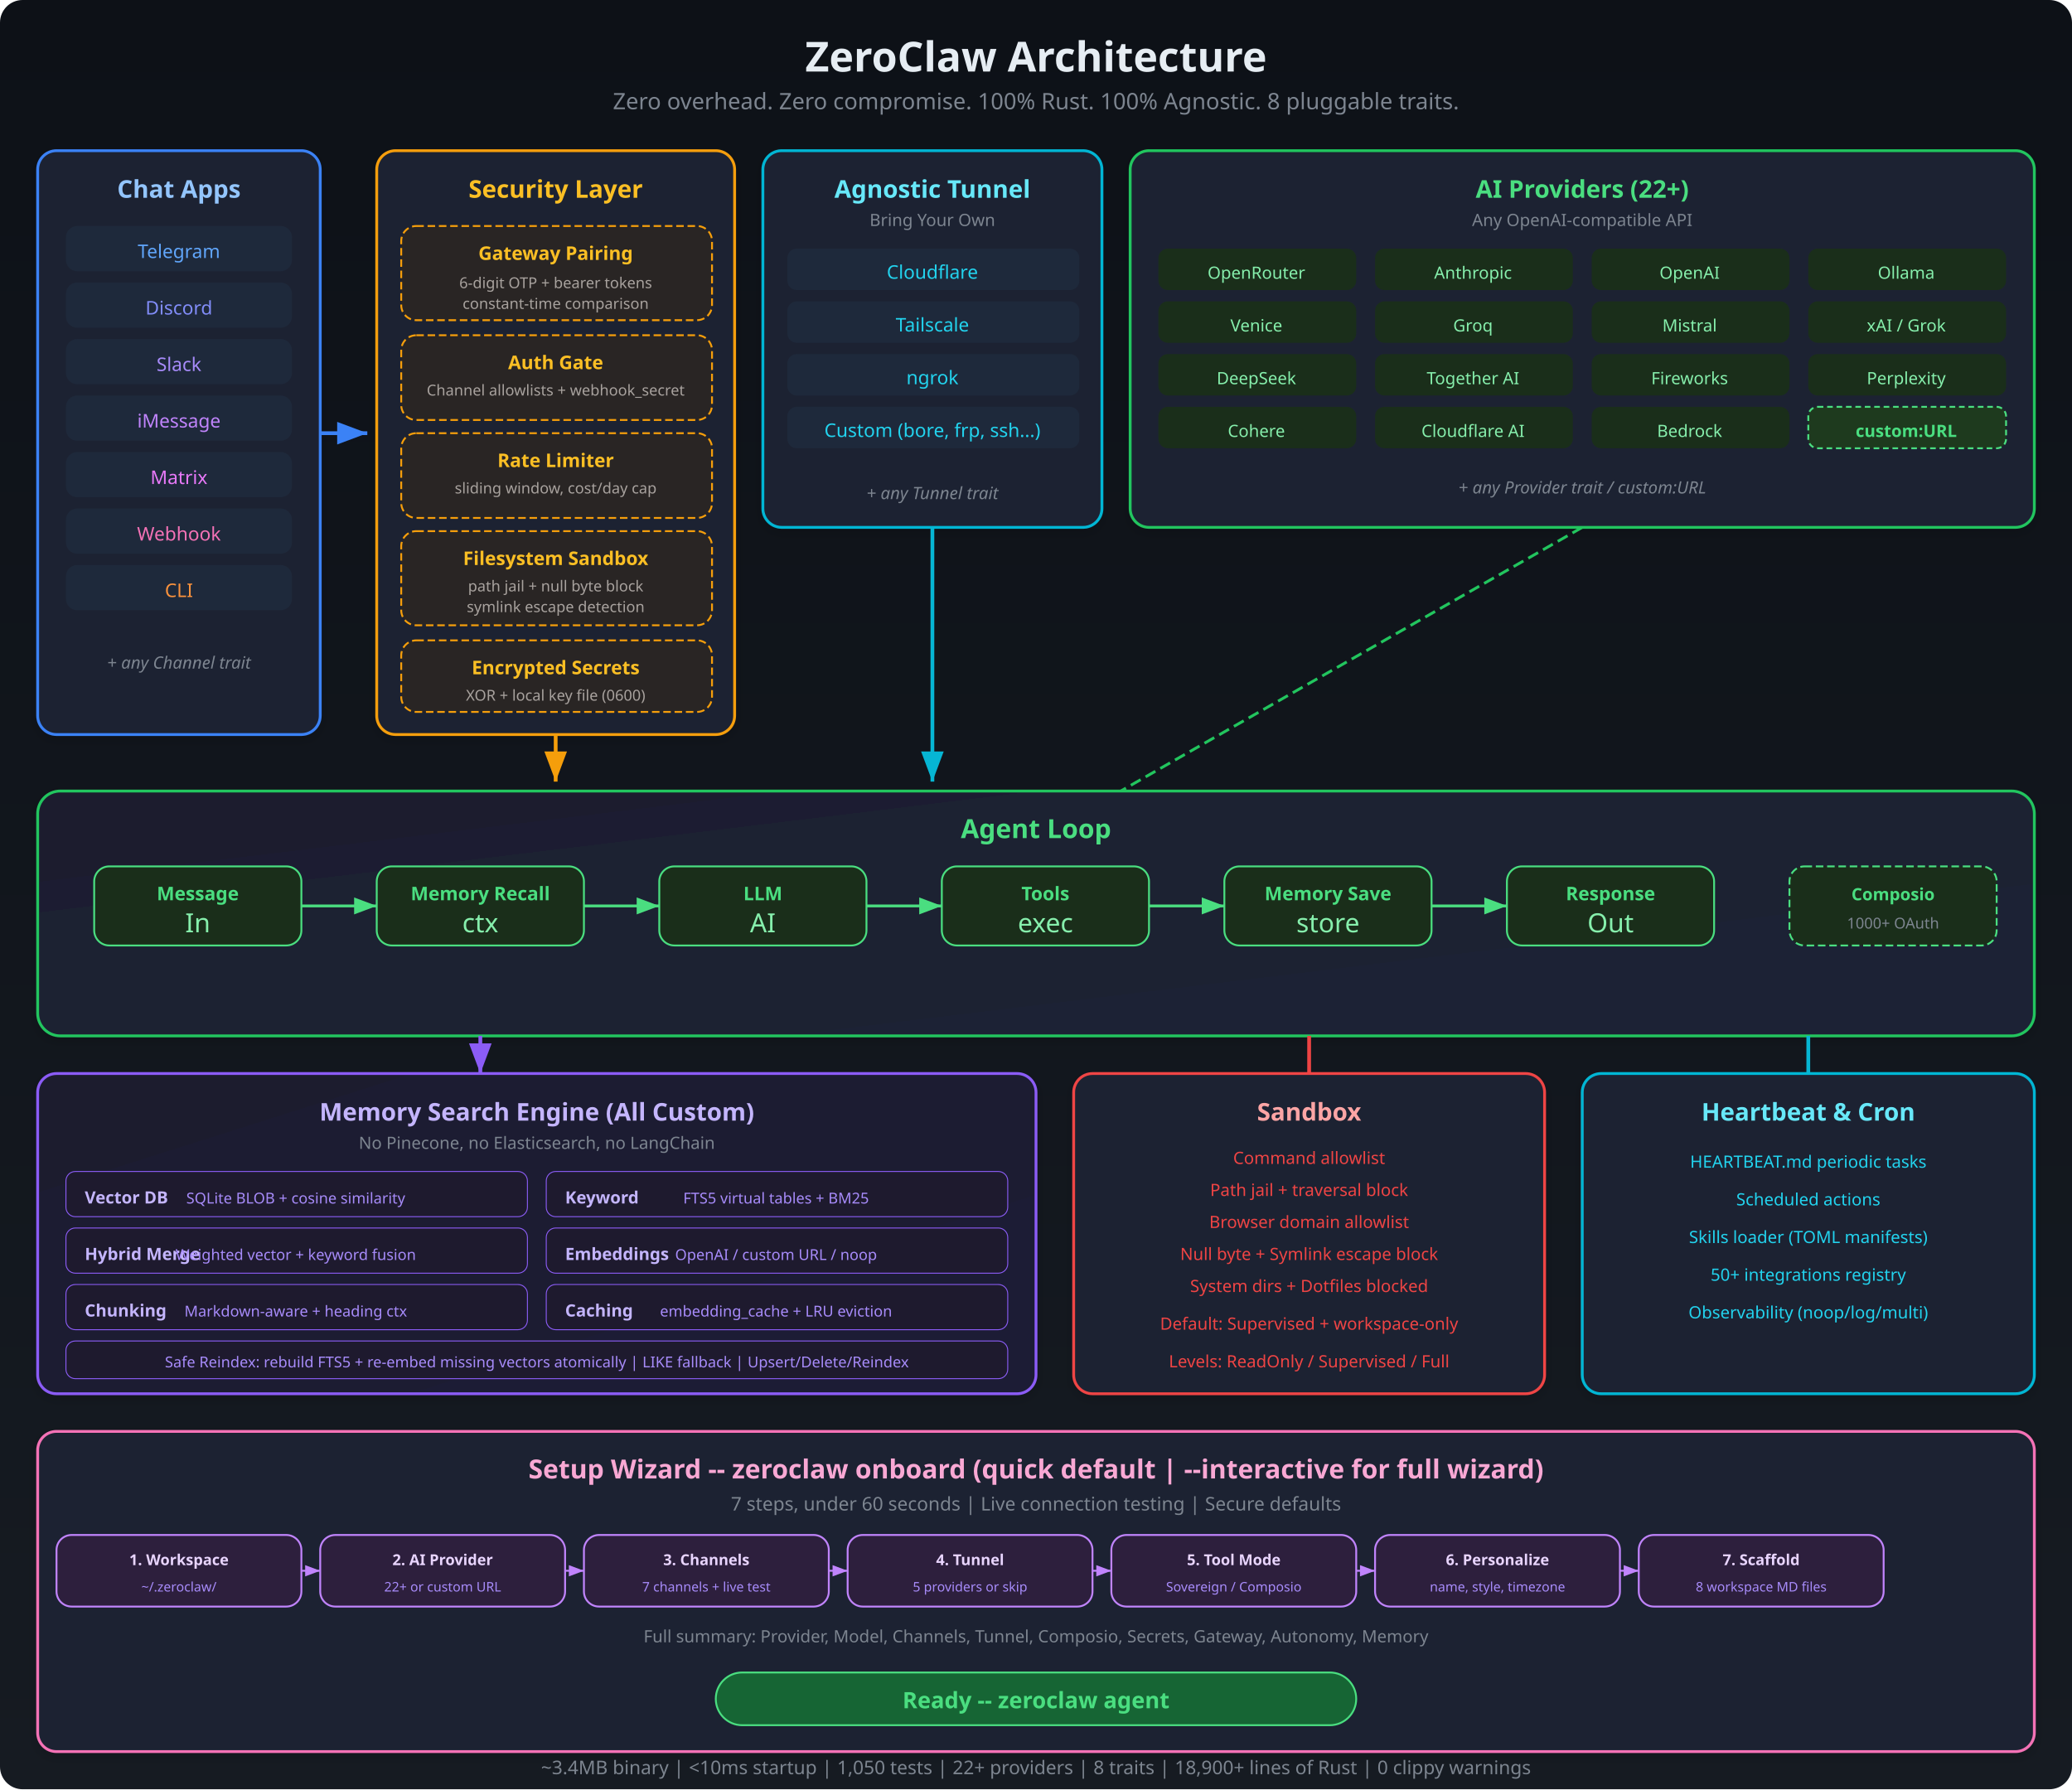
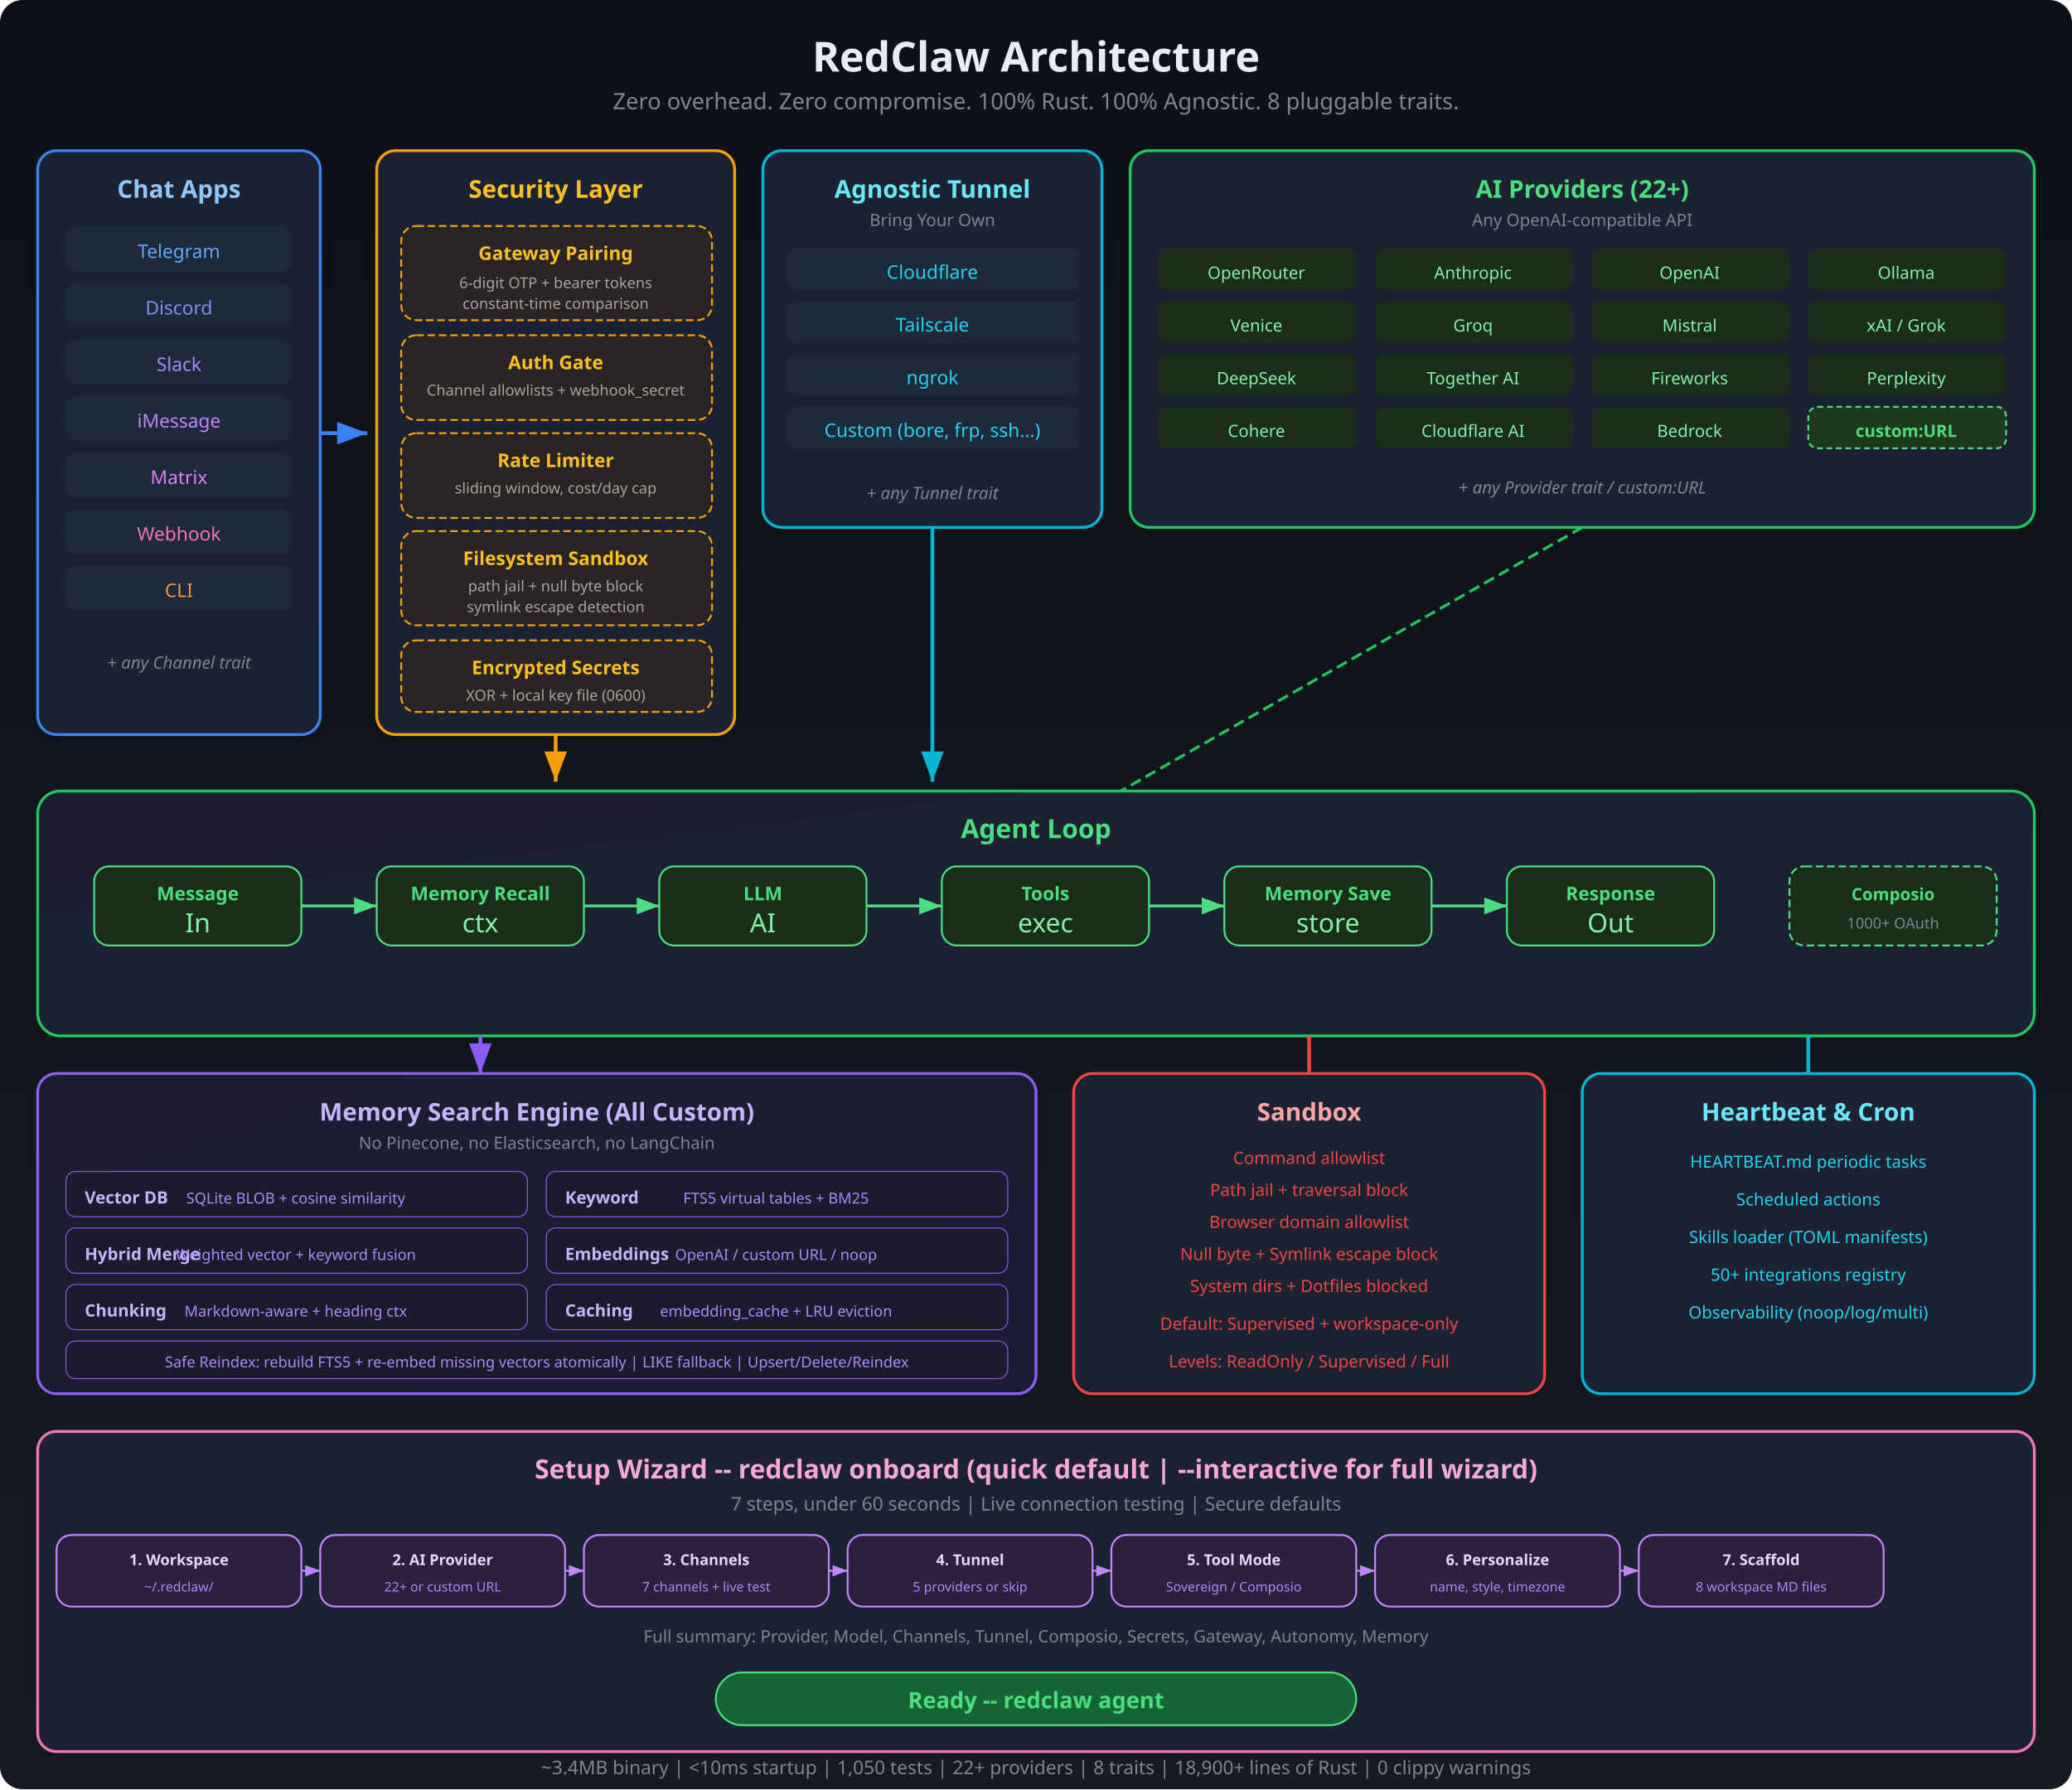
<svg xmlns="http://www.w3.org/2000/svg" viewBox="0 0 1100 950" font-family="'Segoe UI', system-ui, -apple-system, sans-serif">
  <defs>
    <filter id="shadow" x="-4%" y="-4%" width="108%" height="108%">
      <feDropShadow dx="0" dy="2" stdDeviation="3" flood-opacity="0.15" />
    </filter>
    <linearGradient id="bgGrad" x1="0" y1="0" x2="0" y2="1">
      <stop offset="0%" stop-color="#0d1117" />
      <stop offset="100%" stop-color="#161b22" />
    </linearGradient>
    <linearGradient id="agentGrad" x1="0" y1="0" x2="1" y2="1">
      <stop offset="0%" stop-color="#1a1e2e" />
      <stop offset="100%" stop-color="#1e2436" />
    </linearGradient>
    <linearGradient id="memGrad" x1="0" y1="0" x2="1" y2="1">
      <stop offset="0%" stop-color="#1a1a2e" />
      <stop offset="100%" stop-color="#1e1e36" />
    </linearGradient>
    <marker id="arrowBlue" markerWidth="8" markerHeight="6" refX="8" refY="3" orient="auto">
      <path d="M0,0 L8,3 L0,6" fill="#3b82f6" />
    </marker>
    <marker id="arrowAmber" markerWidth="8" markerHeight="6" refX="8" refY="3" orient="auto">
      <path d="M0,0 L8,3 L0,6" fill="#f59e0b" />
    </marker>
    <marker id="arrowGreen" markerWidth="8" markerHeight="6" refX="8" refY="3" orient="auto">
      <path d="M0,0 L8,3 L0,6" fill="#4ade80" />
    </marker>
    <marker id="arrowCyan" markerWidth="8" markerHeight="6" refX="8" refY="3" orient="auto">
      <path d="M0,0 L8,3 L0,6" fill="#06b6d4" />
    </marker>
    <marker id="arrowPurple" markerWidth="8" markerHeight="6" refX="8" refY="3" orient="auto">
      <path d="M0,0 L8,3 L0,6" fill="#c084fc" />
    </marker>
    <marker id="arrowViolet" markerWidth="8" markerHeight="6" refX="8" refY="3" orient="auto">
      <path d="M0,0 L8,3 L0,6" fill="#8b5cf6" />
    </marker>
  </defs>
  <rect width="1100" height="950" rx="12" fill="url(#bgGrad)" />
-   <text x="550" y="38" text-anchor="middle" fill="#e6edf3" font-size="22" font-weight="700">ZeroClaw Architecture</text>
+   <text x="550" y="38" text-anchor="middle" fill="#e6edf3" font-size="22" font-weight="700">RedClaw Architecture</text>
  <text x="550" y="58" text-anchor="middle" fill="#7d8590" font-size="12">Zero overhead. Zero compromise. 100% Rust. 100% Agnostic. 8 pluggable traits.</text>
  <rect x="20" y="80" width="150" height="310" rx="10" fill="#1c2333" stroke="#3b82f6" stroke-width="1.5" filter="url(#shadow)" />
  <text x="95" y="105" text-anchor="middle" fill="#93c5fd" font-size="13" font-weight="600">Chat Apps</text>
  <rect x="35" y="120" width="120" height="24" rx="6" fill="#1e293b" />
  <text x="95" y="137" text-anchor="middle" fill="#60a5fa" font-size="10">Telegram</text>
  <rect x="35" y="150" width="120" height="24" rx="6" fill="#1e293b" />
  <text x="95" y="167" text-anchor="middle" fill="#818cf8" font-size="10">Discord</text>
  <rect x="35" y="180" width="120" height="24" rx="6" fill="#1e293b" />
  <text x="95" y="197" text-anchor="middle" fill="#a78bfa" font-size="10">Slack</text>
  <rect x="35" y="210" width="120" height="24" rx="6" fill="#1e293b" />
  <text x="95" y="227" text-anchor="middle" fill="#c084fc" font-size="10">iMessage</text>
  <rect x="35" y="240" width="120" height="24" rx="6" fill="#1e293b" />
  <text x="95" y="257" text-anchor="middle" fill="#e879f9" font-size="10">Matrix</text>
  <rect x="35" y="270" width="120" height="24" rx="6" fill="#1e293b" />
  <text x="95" y="287" text-anchor="middle" fill="#f472b6" font-size="10">Webhook</text>
  <rect x="35" y="300" width="120" height="24" rx="6" fill="#1e293b" />
  <text x="95" y="317" text-anchor="middle" fill="#fb923c" font-size="10">CLI</text>
  <text x="95" y="355" text-anchor="middle" fill="#7d8590" font-size="9" font-style="italic">+ any Channel trait</text>
  <line x1="170" y1="230" x2="195" y2="230" stroke="#3b82f6" stroke-width="2" marker-end="url(#arrowBlue)" />
  <rect x="200" y="80" width="190" height="310" rx="10" fill="#1c2333" stroke="#f59e0b" stroke-width="1.5" filter="url(#shadow)" />
  <text x="295" y="105" text-anchor="middle" fill="#fbbf24" font-size="13" font-weight="600">Security Layer</text>
  <rect x="213" y="120" width="165" height="50" rx="8" fill="#292524" stroke="#f59e0b" stroke-width="1" stroke-dasharray="4,2" />
  <text x="295" y="138" text-anchor="middle" fill="#fbbf24" font-size="10" font-weight="600">Gateway Pairing</text>
  <text x="295" y="153" text-anchor="middle" fill="#a8a29e" font-size="8">6-digit OTP + bearer tokens</text>
  <text x="295" y="164" text-anchor="middle" fill="#a8a29e" font-size="8">constant-time comparison</text>
  <rect x="213" y="178" width="165" height="45" rx="8" fill="#292524" stroke="#f59e0b" stroke-width="1" stroke-dasharray="4,2" />
  <text x="295" y="196" text-anchor="middle" fill="#fbbf24" font-size="10" font-weight="600">Auth Gate</text>
  <text x="295" y="210" text-anchor="middle" fill="#a8a29e" font-size="8">Channel allowlists + webhook_secret</text>
  <rect x="213" y="230" width="165" height="45" rx="8" fill="#292524" stroke="#f59e0b" stroke-width="1" stroke-dasharray="4,2" />
  <text x="295" y="248" text-anchor="middle" fill="#fbbf24" font-size="10" font-weight="600">Rate Limiter</text>
  <text x="295" y="262" text-anchor="middle" fill="#a8a29e" font-size="8">sliding window, cost/day cap</text>
  <rect x="213" y="282" width="165" height="50" rx="8" fill="#292524" stroke="#f59e0b" stroke-width="1" stroke-dasharray="4,2" />
  <text x="295" y="300" text-anchor="middle" fill="#fbbf24" font-size="10" font-weight="600">Filesystem Sandbox</text>
  <text x="295" y="314" text-anchor="middle" fill="#a8a29e" font-size="8">path jail + null byte block</text>
  <text x="295" y="325" text-anchor="middle" fill="#a8a29e" font-size="8">symlink escape detection</text>
  <rect x="213" y="340" width="165" height="38" rx="8" fill="#292524" stroke="#f59e0b" stroke-width="1" stroke-dasharray="4,2" />
  <text x="295" y="358" text-anchor="middle" fill="#fbbf24" font-size="10" font-weight="600">Encrypted Secrets</text>
  <text x="295" y="372" text-anchor="middle" fill="#a8a29e" font-size="8">XOR + local key file (0600)</text>
  <line x1="295" y1="390" x2="295" y2="415" stroke="#f59e0b" stroke-width="2" marker-end="url(#arrowAmber)" />
  <rect x="405" y="80" width="180" height="200" rx="10" fill="#1c2333" stroke="#06b6d4" stroke-width="1.5" filter="url(#shadow)" />
  <text x="495" y="105" text-anchor="middle" fill="#67e8f9" font-size="13" font-weight="600">Agnostic Tunnel</text>
  <text x="495" y="120" text-anchor="middle" fill="#7d8590" font-size="9">Bring Your Own</text>
  <rect x="418" y="132" width="155" height="22" rx="5" fill="#1e293b" />
  <text x="495" y="148" text-anchor="middle" fill="#22d3ee" font-size="10">Cloudflare</text>
  <rect x="418" y="160" width="155" height="22" rx="5" fill="#1e293b" />
  <text x="495" y="176" text-anchor="middle" fill="#22d3ee" font-size="10">Tailscale</text>
  <rect x="418" y="188" width="155" height="22" rx="5" fill="#1e293b" />
  <text x="495" y="204" text-anchor="middle" fill="#22d3ee" font-size="10">ngrok</text>
  <rect x="418" y="216" width="155" height="22" rx="5" fill="#1e293b" />
  <text x="495" y="232" text-anchor="middle" fill="#22d3ee" font-size="10">Custom (bore, frp, ssh...)</text>
  <text x="495" y="265" text-anchor="middle" fill="#7d8590" font-size="9" font-style="italic">+ any Tunnel trait</text>
  <line x1="495" y1="280" x2="495" y2="415" stroke="#06b6d4" stroke-width="2" marker-end="url(#arrowCyan)" />
  <rect x="600" y="80" width="480" height="200" rx="10" fill="#1c2333" stroke="#22c55e" stroke-width="1.5" filter="url(#shadow)" />
  <text x="840" y="105" text-anchor="middle" fill="#4ade80" font-size="13" font-weight="600">AI Providers (22+)</text>
  <text x="840" y="120" text-anchor="middle" fill="#7d8590" font-size="9">Any OpenAI-compatible API</text>
  <rect x="615" y="132" width="105" height="22" rx="5" fill="#1a2e1a" />
  <text x="667" y="148" text-anchor="middle" fill="#86efac" font-size="9">OpenRouter</text>
  <rect x="730" y="132" width="105" height="22" rx="5" fill="#1a2e1a" />
  <text x="782" y="148" text-anchor="middle" fill="#86efac" font-size="9">Anthropic</text>
  <rect x="845" y="132" width="105" height="22" rx="5" fill="#1a2e1a" />
  <text x="897" y="148" text-anchor="middle" fill="#86efac" font-size="9">OpenAI</text>
  <rect x="960" y="132" width="105" height="22" rx="5" fill="#1a2e1a" />
  <text x="1012" y="148" text-anchor="middle" fill="#86efac" font-size="9">Ollama</text>
  <rect x="615" y="160" width="105" height="22" rx="5" fill="#1a2e1a" />
  <text x="667" y="176" text-anchor="middle" fill="#86efac" font-size="9">Venice</text>
  <rect x="730" y="160" width="105" height="22" rx="5" fill="#1a2e1a" />
  <text x="782" y="176" text-anchor="middle" fill="#86efac" font-size="9">Groq</text>
  <rect x="845" y="160" width="105" height="22" rx="5" fill="#1a2e1a" />
  <text x="897" y="176" text-anchor="middle" fill="#86efac" font-size="9">Mistral</text>
  <rect x="960" y="160" width="105" height="22" rx="5" fill="#1a2e1a" />
  <text x="1012" y="176" text-anchor="middle" fill="#86efac" font-size="9">xAI / Grok</text>
  <rect x="615" y="188" width="105" height="22" rx="5" fill="#1a2e1a" />
  <text x="667" y="204" text-anchor="middle" fill="#86efac" font-size="9">DeepSeek</text>
  <rect x="730" y="188" width="105" height="22" rx="5" fill="#1a2e1a" />
  <text x="782" y="204" text-anchor="middle" fill="#86efac" font-size="9">Together AI</text>
  <rect x="845" y="188" width="105" height="22" rx="5" fill="#1a2e1a" />
  <text x="897" y="204" text-anchor="middle" fill="#86efac" font-size="9">Fireworks</text>
  <rect x="960" y="188" width="105" height="22" rx="5" fill="#1a2e1a" />
  <text x="1012" y="204" text-anchor="middle" fill="#86efac" font-size="9">Perplexity</text>
  <rect x="615" y="216" width="105" height="22" rx="5" fill="#1a2e1a" />
  <text x="667" y="232" text-anchor="middle" fill="#86efac" font-size="9">Cohere</text>
  <rect x="730" y="216" width="105" height="22" rx="5" fill="#1a2e1a" />
  <text x="782" y="232" text-anchor="middle" fill="#86efac" font-size="9">Cloudflare AI</text>
  <rect x="845" y="216" width="105" height="22" rx="5" fill="#1a2e1a" />
  <text x="897" y="232" text-anchor="middle" fill="#86efac" font-size="9">Bedrock</text>
  <rect x="960" y="216" width="105" height="22" rx="5" fill="#1e3a1e" stroke="#4ade80" stroke-width="1" stroke-dasharray="3,2" />
  <text x="1012" y="232" text-anchor="middle" fill="#4ade80" font-size="9" font-weight="600">custom:URL</text>
  <text x="840" y="262" text-anchor="middle" fill="#7d8590" font-size="9" font-style="italic">+ any Provider trait / custom:URL</text>
  <line x1="840" y1="280" x2="560" y2="440" stroke="#22c55e" stroke-width="1.5" stroke-dasharray="6,3" marker-end="url(#arrowGreen)" />
  <rect x="20" y="420" width="1060" height="130" rx="12" fill="url(#agentGrad)" stroke="#22c55e" stroke-width="1.5" filter="url(#shadow)" />
  <text x="550" y="445" text-anchor="middle" fill="#4ade80" font-size="14" font-weight="700">Agent Loop</text>
  <rect x="50" y="460" width="110" height="42" rx="8" fill="#1a2e1a" stroke="#4ade80" stroke-width="1" />
  <text x="105" y="478" text-anchor="middle" fill="#4ade80" font-size="10" font-weight="600">Message</text>
  <text x="105" y="495" text-anchor="middle" fill="#86efac" font-size="14">In</text>
  <rect x="200" y="460" width="110" height="42" rx="8" fill="#1a2e1a" stroke="#4ade80" stroke-width="1" />
  <text x="255" y="478" text-anchor="middle" fill="#4ade80" font-size="10" font-weight="600">Memory Recall</text>
  <text x="255" y="495" text-anchor="middle" fill="#86efac" font-size="14">ctx</text>
  <rect x="350" y="460" width="110" height="42" rx="8" fill="#1a2e1a" stroke="#4ade80" stroke-width="1" />
  <text x="405" y="478" text-anchor="middle" fill="#4ade80" font-size="10" font-weight="600">LLM</text>
  <text x="405" y="495" text-anchor="middle" fill="#86efac" font-size="14">AI</text>
  <rect x="500" y="460" width="110" height="42" rx="8" fill="#1a2e1a" stroke="#4ade80" stroke-width="1" />
  <text x="555" y="478" text-anchor="middle" fill="#4ade80" font-size="10" font-weight="600">Tools</text>
  <text x="555" y="495" text-anchor="middle" fill="#86efac" font-size="14">exec</text>
  <rect x="650" y="460" width="110" height="42" rx="8" fill="#1a2e1a" stroke="#4ade80" stroke-width="1" />
  <text x="705" y="478" text-anchor="middle" fill="#4ade80" font-size="10" font-weight="600">Memory Save</text>
  <text x="705" y="495" text-anchor="middle" fill="#86efac" font-size="14">store</text>
  <rect x="800" y="460" width="110" height="42" rx="8" fill="#1a2e1a" stroke="#4ade80" stroke-width="1" />
  <text x="855" y="478" text-anchor="middle" fill="#4ade80" font-size="10" font-weight="600">Response</text>
  <text x="855" y="495" text-anchor="middle" fill="#86efac" font-size="14">Out</text>
  <rect x="950" y="460" width="110" height="42" rx="8" fill="#1a2e1a" stroke="#4ade80" stroke-width="1" stroke-dasharray="4,2" />
  <text x="1005" y="478" text-anchor="middle" fill="#4ade80" font-size="9" font-weight="600">Composio</text>
  <text x="1005" y="493" text-anchor="middle" fill="#7d8590" font-size="8">1000+ OAuth</text>
  <line x1="160" y1="481" x2="200" y2="481" stroke="#4ade80" stroke-width="1.5" marker-end="url(#arrowGreen)" />
  <line x1="310" y1="481" x2="350" y2="481" stroke="#4ade80" stroke-width="1.5" marker-end="url(#arrowGreen)" />
  <line x1="460" y1="481" x2="500" y2="481" stroke="#4ade80" stroke-width="1.5" marker-end="url(#arrowGreen)" />
  <line x1="610" y1="481" x2="650" y2="481" stroke="#4ade80" stroke-width="1.5" marker-end="url(#arrowGreen)" />
  <line x1="760" y1="481" x2="800" y2="481" stroke="#4ade80" stroke-width="1.5" marker-end="url(#arrowGreen)" />
  <rect x="20" y="570" width="530" height="170" rx="10" fill="url(#memGrad)" stroke="#8b5cf6" stroke-width="1.5" filter="url(#shadow)" />
  <text x="285" y="595" text-anchor="middle" fill="#c4b5fd" font-size="13" font-weight="700">Memory Search Engine (All Custom)</text>
  <text x="285" y="610" text-anchor="middle" fill="#7d8590" font-size="9">No Pinecone, no Elasticsearch, no LangChain</text>
  <rect x="35" y="622" width="245" height="24" rx="5" fill="#1e1a2e" stroke="#8b5cf6" stroke-width="0.5" />
  <text x="45" y="639" fill="#c4b5fd" font-size="9" font-weight="600">Vector DB</text>
  <text x="157" y="639" text-anchor="middle" fill="#a78bfa" font-size="8">SQLite BLOB + cosine similarity</text>
  <rect x="290" y="622" width="245" height="24" rx="5" fill="#1e1a2e" stroke="#8b5cf6" stroke-width="0.5" />
  <text x="300" y="639" fill="#c4b5fd" font-size="9" font-weight="600">Keyword</text>
  <text x="412" y="639" text-anchor="middle" fill="#a78bfa" font-size="8">FTS5 virtual tables + BM25</text>
  <rect x="35" y="652" width="245" height="24" rx="5" fill="#1e1a2e" stroke="#8b5cf6" stroke-width="0.5" />
  <text x="45" y="669" fill="#c4b5fd" font-size="9" font-weight="600">Hybrid Merge</text>
  <text x="157" y="669" text-anchor="middle" fill="#a78bfa" font-size="8">Weighted vector + keyword fusion</text>
  <rect x="290" y="652" width="245" height="24" rx="5" fill="#1e1a2e" stroke="#8b5cf6" stroke-width="0.5" />
  <text x="300" y="669" fill="#c4b5fd" font-size="9" font-weight="600">Embeddings</text>
  <text x="412" y="669" text-anchor="middle" fill="#a78bfa" font-size="8">OpenAI / custom URL / noop</text>
  <rect x="35" y="682" width="245" height="24" rx="5" fill="#1e1a2e" stroke="#8b5cf6" stroke-width="0.5" />
  <text x="45" y="699" fill="#c4b5fd" font-size="9" font-weight="600">Chunking</text>
  <text x="157" y="699" text-anchor="middle" fill="#a78bfa" font-size="8">Markdown-aware + heading ctx</text>
  <rect x="290" y="682" width="245" height="24" rx="5" fill="#1e1a2e" stroke="#8b5cf6" stroke-width="0.5" />
  <text x="300" y="699" fill="#c4b5fd" font-size="9" font-weight="600">Caching</text>
  <text x="412" y="699" text-anchor="middle" fill="#a78bfa" font-size="8">embedding_cache + LRU eviction</text>
  <rect x="35" y="712" width="500" height="20" rx="5" fill="#1e1a2e" stroke="#8b5cf6" stroke-width="0.5" />
  <text x="285" y="726" text-anchor="middle" fill="#a78bfa" font-size="8">Safe Reindex: rebuild FTS5 + re-embed missing vectors atomically | LIKE fallback | Upsert/Delete/Reindex</text>
  <line x1="255" y1="550" x2="255" y2="570" stroke="#8b5cf6" stroke-width="2" marker-end="url(#arrowViolet)" />
  <rect x="570" y="570" width="250" height="170" rx="10" fill="#1c2333" stroke="#ef4444" stroke-width="1.5" filter="url(#shadow)" />
  <text x="695" y="595" text-anchor="middle" fill="#fca5a5" font-size="13" font-weight="600">Sandbox</text>
  <text x="695" y="618" text-anchor="middle" fill="#ef4444" font-size="9">Command allowlist</text>
  <text x="695" y="635" text-anchor="middle" fill="#ef4444" font-size="9">Path jail + traversal block</text>
  <text x="695" y="652" text-anchor="middle" fill="#ef4444" font-size="9">Browser domain allowlist</text>
  <text x="695" y="669" text-anchor="middle" fill="#ef4444" font-size="9">Null byte + Symlink escape block</text>
  <text x="695" y="686" text-anchor="middle" fill="#ef4444" font-size="9">System dirs + Dotfiles blocked</text>
  <text x="695" y="706" text-anchor="middle" fill="#ef4444" font-size="9">Default: Supervised + workspace-only</text>
  <text x="695" y="726" text-anchor="middle" fill="#ef4444" font-size="9">Levels: ReadOnly / Supervised / Full</text>
  <line x1="695" y1="550" x2="695" y2="570" stroke="#ef4444" stroke-width="2" />
  <rect x="840" y="570" width="240" height="170" rx="10" fill="#1c2333" stroke="#06b6d4" stroke-width="1.5" filter="url(#shadow)" />
  <text x="960" y="595" text-anchor="middle" fill="#67e8f9" font-size="13" font-weight="600">Heartbeat &amp; Cron</text>
  <text x="960" y="620" text-anchor="middle" fill="#22d3ee" font-size="9">HEARTBEAT.md periodic tasks</text>
  <text x="960" y="640" text-anchor="middle" fill="#22d3ee" font-size="9">Scheduled actions</text>
  <text x="960" y="660" text-anchor="middle" fill="#22d3ee" font-size="9">Skills loader (TOML manifests)</text>
  <text x="960" y="680" text-anchor="middle" fill="#22d3ee" font-size="9">50+ integrations registry</text>
  <text x="960" y="700" text-anchor="middle" fill="#22d3ee" font-size="9">Observability (noop/log/multi)</text>
  <line x1="960" y1="550" x2="960" y2="570" stroke="#06b6d4" stroke-width="2" />
  <rect x="20" y="760" width="1060" height="170" rx="10" fill="#1c2333" stroke="#f472b6" stroke-width="1.5" filter="url(#shadow)" />
-   <text x="550" y="785" text-anchor="middle" fill="#f9a8d4" font-size="14" font-weight="700">Setup Wizard  --  zeroclaw onboard (quick default | --interactive for full wizard)</text>
+   <text x="550" y="785" text-anchor="middle" fill="#f9a8d4" font-size="14" font-weight="700">Setup Wizard  --  redclaw onboard (quick default | --interactive for full wizard)</text>
  <text x="550" y="802" text-anchor="middle" fill="#7d8590" font-size="10">7 steps, under 60 seconds | Live connection testing | Secure defaults</text>
  <rect x="30" y="815" width="130" height="38" rx="8" fill="#2d1f3d" stroke="#c084fc" stroke-width="1" />
  <text x="95" y="831" text-anchor="middle" fill="#e9d5ff" font-size="8" font-weight="600">1. Workspace</text>
-   <text x="95" y="845" text-anchor="middle" fill="#a78bfa" font-size="7">~/.zeroclaw/</text>
+   <text x="95" y="845" text-anchor="middle" fill="#a78bfa" font-size="7">~/.redclaw/</text>
  <rect x="170" y="815" width="130" height="38" rx="8" fill="#2d1f3d" stroke="#c084fc" stroke-width="1" />
  <text x="235" y="831" text-anchor="middle" fill="#e9d5ff" font-size="8" font-weight="600">2. AI Provider</text>
  <text x="235" y="845" text-anchor="middle" fill="#a78bfa" font-size="7">22+ or custom URL</text>
  <rect x="310" y="815" width="130" height="38" rx="8" fill="#2d1f3d" stroke="#c084fc" stroke-width="1" />
  <text x="375" y="831" text-anchor="middle" fill="#e9d5ff" font-size="8" font-weight="600">3. Channels</text>
  <text x="375" y="845" text-anchor="middle" fill="#a78bfa" font-size="7">7 channels + live test</text>
  <rect x="450" y="815" width="130" height="38" rx="8" fill="#2d1f3d" stroke="#c084fc" stroke-width="1" />
  <text x="515" y="831" text-anchor="middle" fill="#e9d5ff" font-size="8" font-weight="600">4. Tunnel</text>
  <text x="515" y="845" text-anchor="middle" fill="#a78bfa" font-size="7">5 providers or skip</text>
  <rect x="590" y="815" width="130" height="38" rx="8" fill="#2d1f3d" stroke="#c084fc" stroke-width="1" />
  <text x="655" y="831" text-anchor="middle" fill="#e9d5ff" font-size="8" font-weight="600">5. Tool Mode</text>
  <text x="655" y="845" text-anchor="middle" fill="#a78bfa" font-size="7">Sovereign / Composio</text>
  <rect x="730" y="815" width="130" height="38" rx="8" fill="#2d1f3d" stroke="#c084fc" stroke-width="1" />
  <text x="795" y="831" text-anchor="middle" fill="#e9d5ff" font-size="8" font-weight="600">6. Personalize</text>
  <text x="795" y="845" text-anchor="middle" fill="#a78bfa" font-size="7">name, style, timezone</text>
  <rect x="870" y="815" width="130" height="38" rx="8" fill="#2d1f3d" stroke="#c084fc" stroke-width="1" />
  <text x="935" y="831" text-anchor="middle" fill="#e9d5ff" font-size="8" font-weight="600">7. Scaffold</text>
  <text x="935" y="845" text-anchor="middle" fill="#a78bfa" font-size="7">8 workspace MD files</text>
  <line x1="160" y1="834" x2="170" y2="834" stroke="#c084fc" stroke-width="1" marker-end="url(#arrowPurple)" />
  <line x1="300" y1="834" x2="310" y2="834" stroke="#c084fc" stroke-width="1" marker-end="url(#arrowPurple)" />
  <line x1="440" y1="834" x2="450" y2="834" stroke="#c084fc" stroke-width="1" marker-end="url(#arrowPurple)" />
  <line x1="580" y1="834" x2="590" y2="834" stroke="#c084fc" stroke-width="1" marker-end="url(#arrowPurple)" />
  <line x1="720" y1="834" x2="730" y2="834" stroke="#c084fc" stroke-width="1" marker-end="url(#arrowPurple)" />
  <line x1="860" y1="834" x2="870" y2="834" stroke="#c084fc" stroke-width="1" marker-end="url(#arrowPurple)" />
  <text x="550" y="872" text-anchor="middle" fill="#7d8590" font-size="9">Full summary: Provider, Model, Channels, Tunnel, Composio, Secrets, Gateway, Autonomy, Memory</text>
  <rect x="380" y="888" width="340" height="28" rx="14" fill="#166534" stroke="#4ade80" stroke-width="1" />
-   <text x="550" y="907" text-anchor="middle" fill="#4ade80" font-size="12" font-weight="600">Ready -- zeroclaw agent</text>
+   <text x="550" y="907" text-anchor="middle" fill="#4ade80" font-size="12" font-weight="600">Ready -- redclaw agent</text>
  <text x="550" y="942" text-anchor="middle" fill="#7d8590" font-size="10">~3.4MB binary  |  &lt;10ms startup  |  1,050 tests  |  22+ providers  |  8 traits  |  18,900+ lines of Rust  |  0 clippy warnings</text>
</svg>
